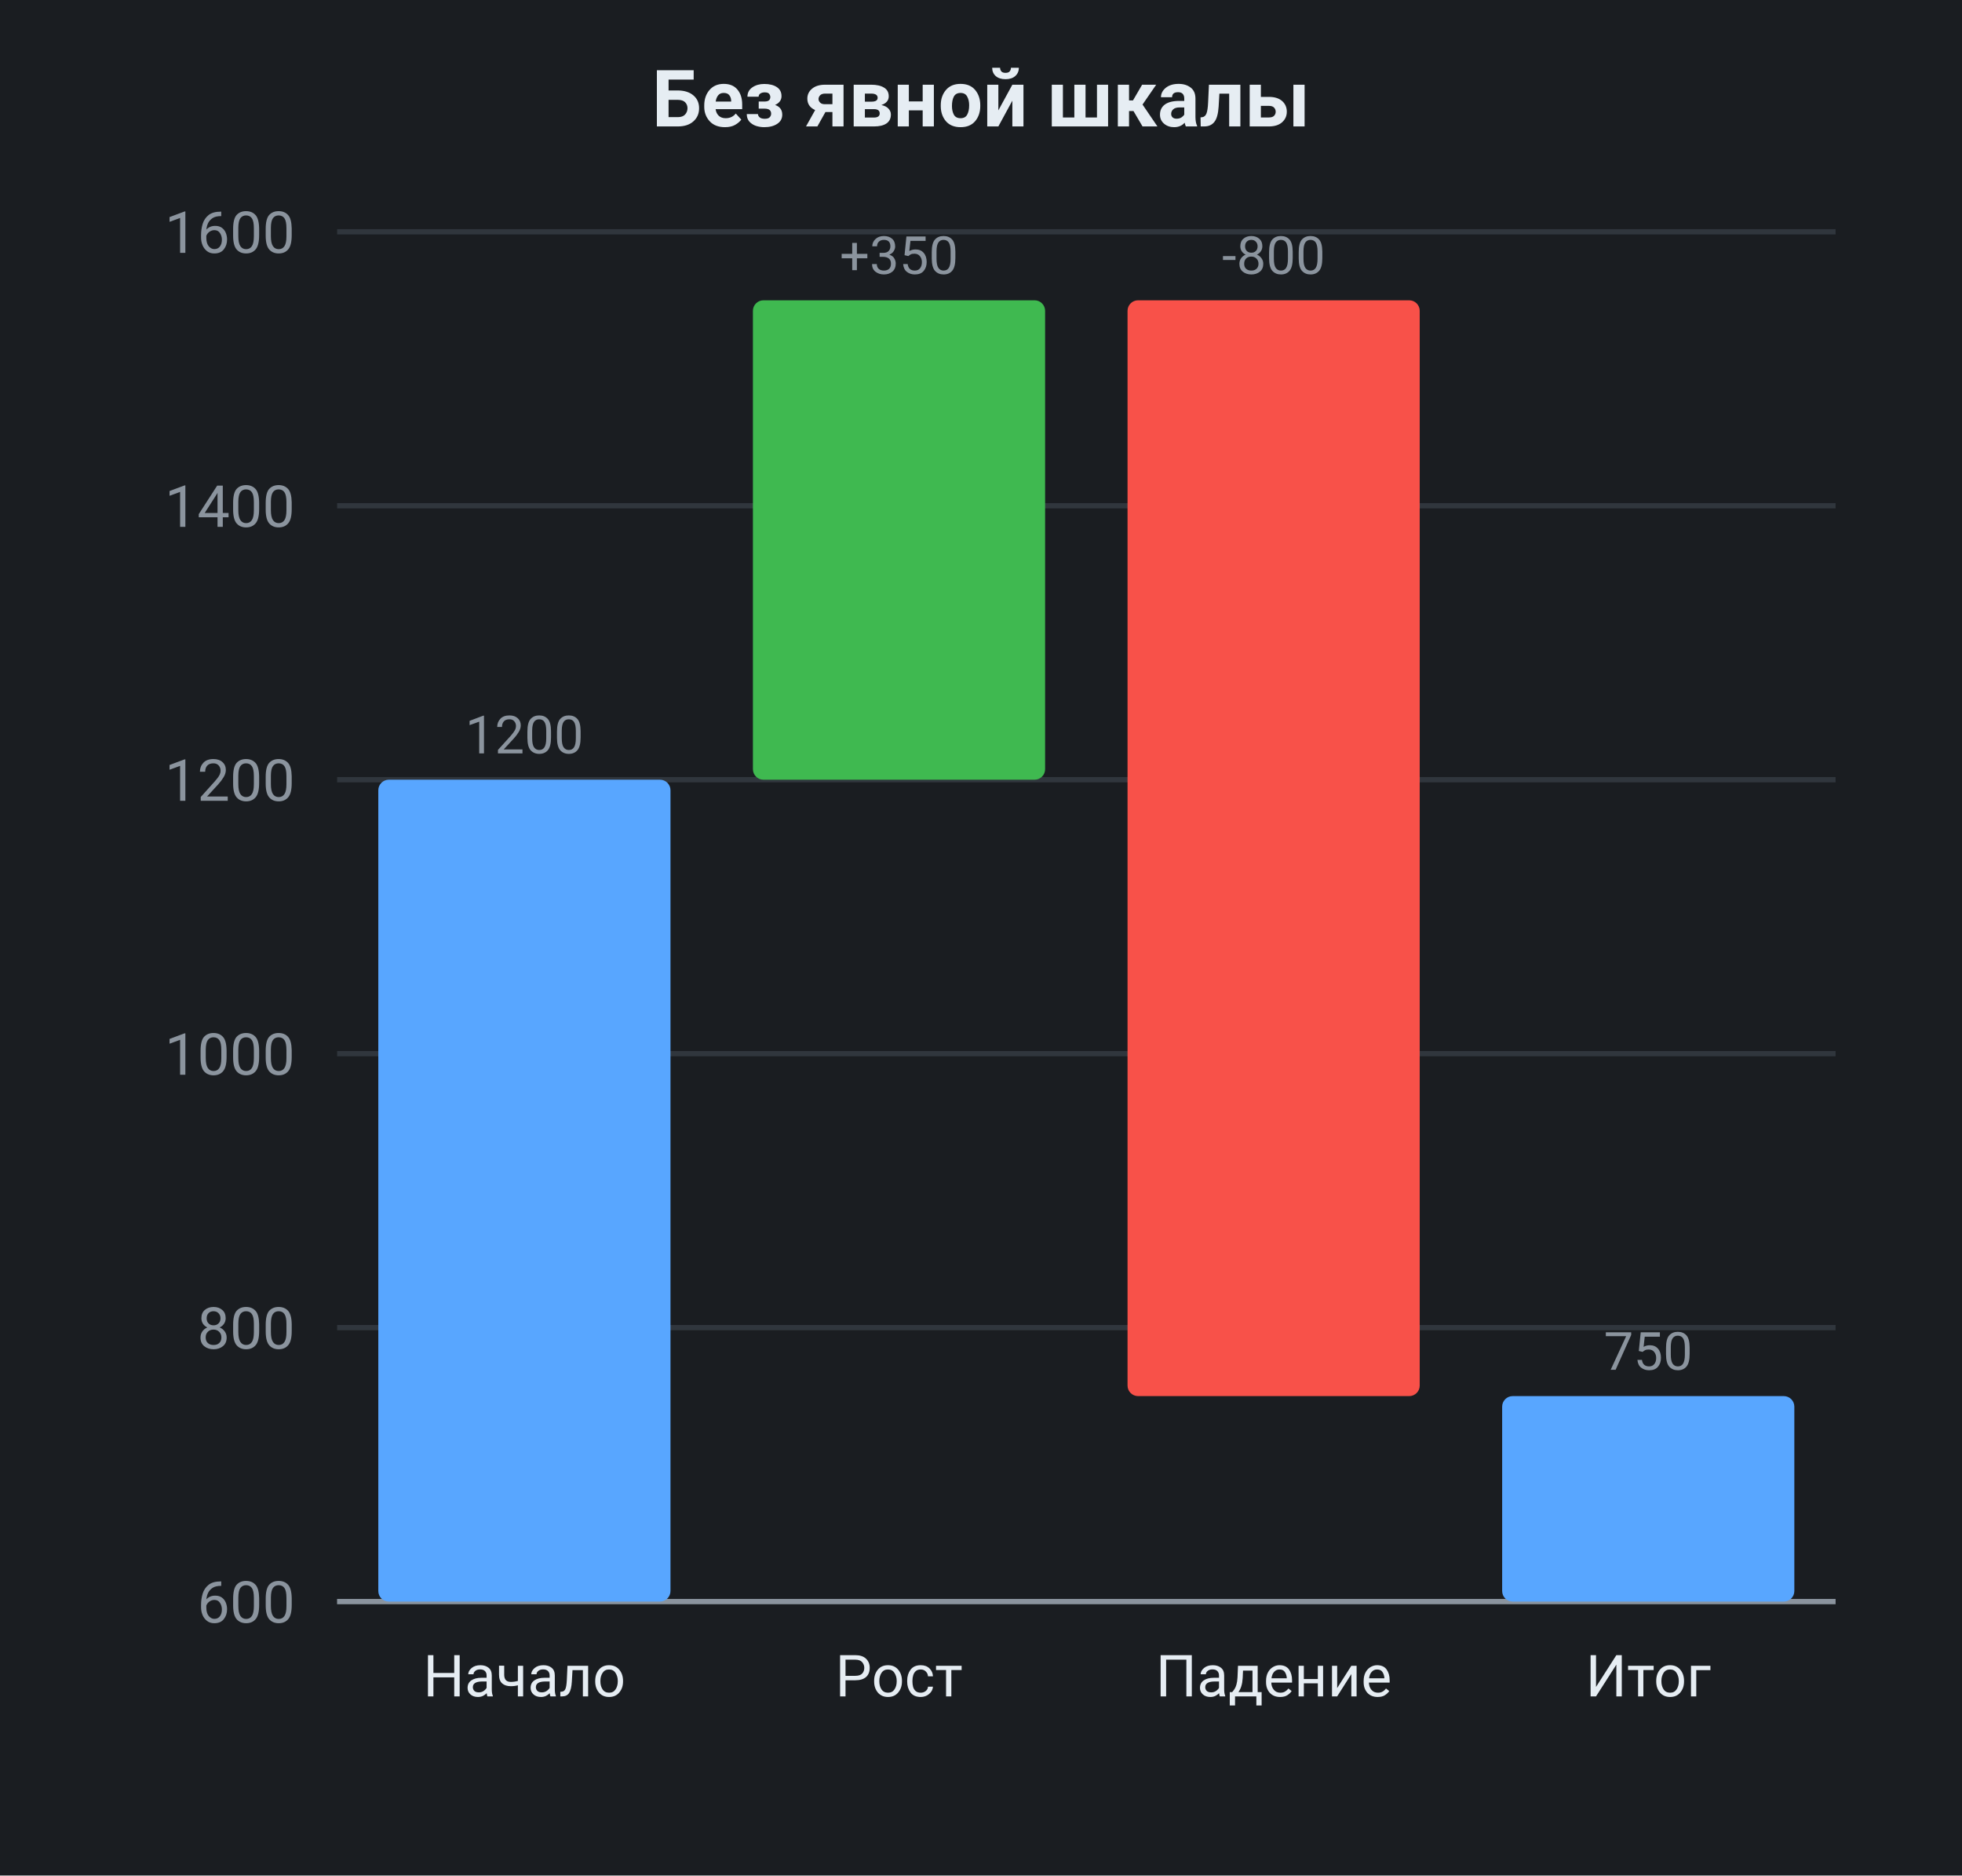
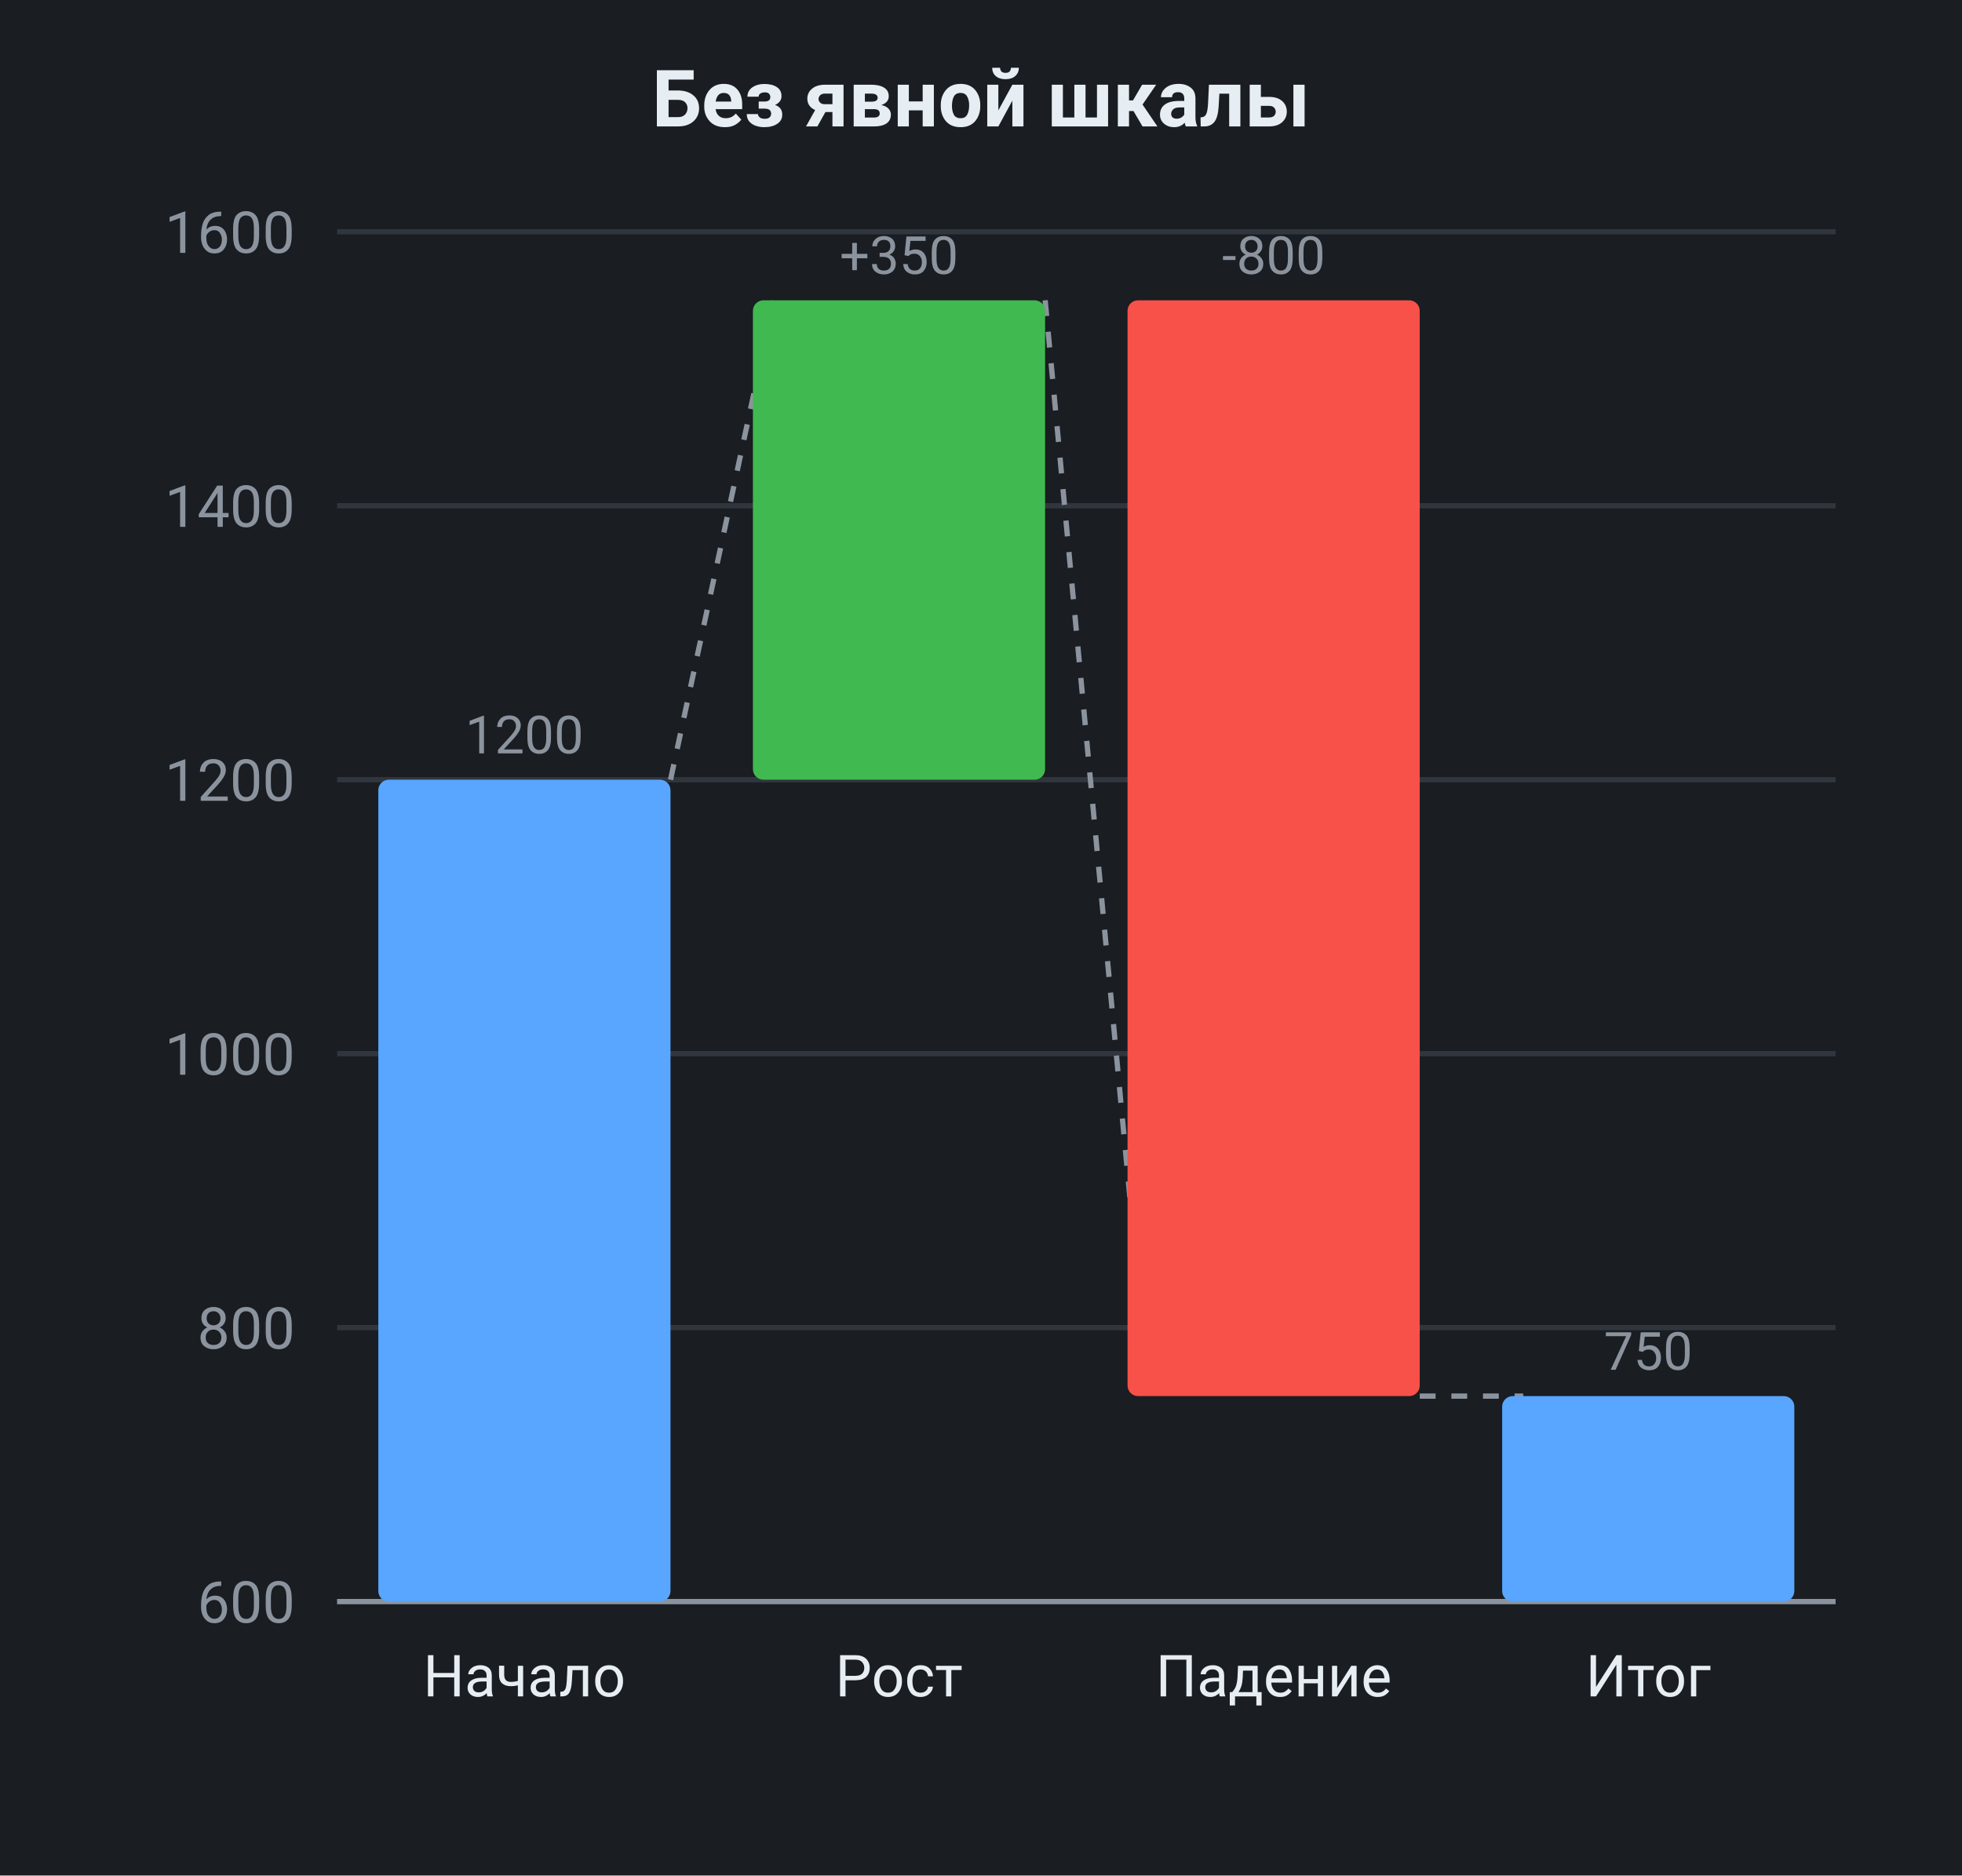
<svg xmlns="http://www.w3.org/2000/svg" viewBox="0 0 372.48 356" width="372.48" height="356" role="img" font-family="system-ui, -apple-system, &quot;Segoe UI&quot;, Roboto, sans-serif">
  <rect x="0" y="0" width="372.48" height="356" fill="#1a1d21" />
  <text x="186.24" y="24" fill="#e6edf3" font-size="15" text-anchor="middle" font-weight="600">Без явной шкалы</text>
  <line x1="64" y1="304" x2="348.48" y2="304" stroke="#30363d" stroke-width="1" />
  <text x="56" y="308" fill="#8b949e" font-size="11" text-anchor="end">600</text>
  <line x1="64" y1="252" x2="348.48" y2="252" stroke="#30363d" stroke-width="1" />
  <text x="56" y="256" fill="#8b949e" font-size="11" text-anchor="end">800</text>
  <line x1="64" y1="200" x2="348.48" y2="200" stroke="#30363d" stroke-width="1" />
  <text x="56" y="204" fill="#8b949e" font-size="11" text-anchor="end">1000</text>
  <line x1="64" y1="148" x2="348.48" y2="148" stroke="#30363d" stroke-width="1" />
  <text x="56" y="152" fill="#8b949e" font-size="11" text-anchor="end">1200</text>
  <line x1="64" y1="96" x2="348.48" y2="96" stroke="#30363d" stroke-width="1" />
  <text x="56" y="100" fill="#8b949e" font-size="11" text-anchor="end">1400</text>
  <line x1="64" y1="44" x2="348.48" y2="44" stroke="#30363d" stroke-width="1" />
  <text x="56" y="48" fill="#8b949e" font-size="11" text-anchor="end">1600</text>
  <line x1="64" y1="304" x2="348.48" y2="304" stroke="#8b949e" stroke-width="1" />
+   <line x1="127.3" y1="148" x2="146.94" y2="57" stroke="#8b949e" stroke-width="1" stroke-dasharray="3 3" data-connector="1" />
+   <line x1="198.42" y1="57" x2="218.06" y2="265" stroke="#8b949e" stroke-width="1" stroke-dasharray="3 3" data-connector="1" />
+   <line x1="269.54" y1="265" x2="289.18" y2="265" stroke="#8b949e" stroke-width="1" stroke-dasharray="3 3" data-connector="1" />
  <rect x="71.82" y="148" width="55.47" height="156" fill="#58a6ff" rx="2" />
  <text x="99.56" y="143" fill="#8b949e" font-size="10" text-anchor="middle">1200</text>
  <text x="99.56" y="322" fill="#e6edf3" font-size="11" text-anchor="middle">Начало</text>
  <rect x="142.94" y="57" width="55.47" height="91" fill="#3fb950" rx="2" />
  <text x="170.68" y="52" fill="#8b949e" font-size="10" text-anchor="middle">+350</text>
  <text x="170.68" y="322" fill="#e6edf3" font-size="11" text-anchor="middle">Рост</text>
  <rect x="214.06" y="57" width="55.47" height="208" fill="#f85149" rx="2" />
  <text x="241.8" y="52" fill="#8b949e" font-size="10" text-anchor="middle">-800</text>
  <text x="241.8" y="322" fill="#e6edf3" font-size="11" text-anchor="middle">Падение</text>
  <rect x="285.18" y="265" width="55.47" height="39" fill="#58a6ff" rx="2" />
  <text x="312.92" y="260" fill="#8b949e" font-size="10" text-anchor="middle">750</text>
  <text x="312.92" y="322" fill="#e6edf3" font-size="11" text-anchor="middle">Итог</text>
</svg>
